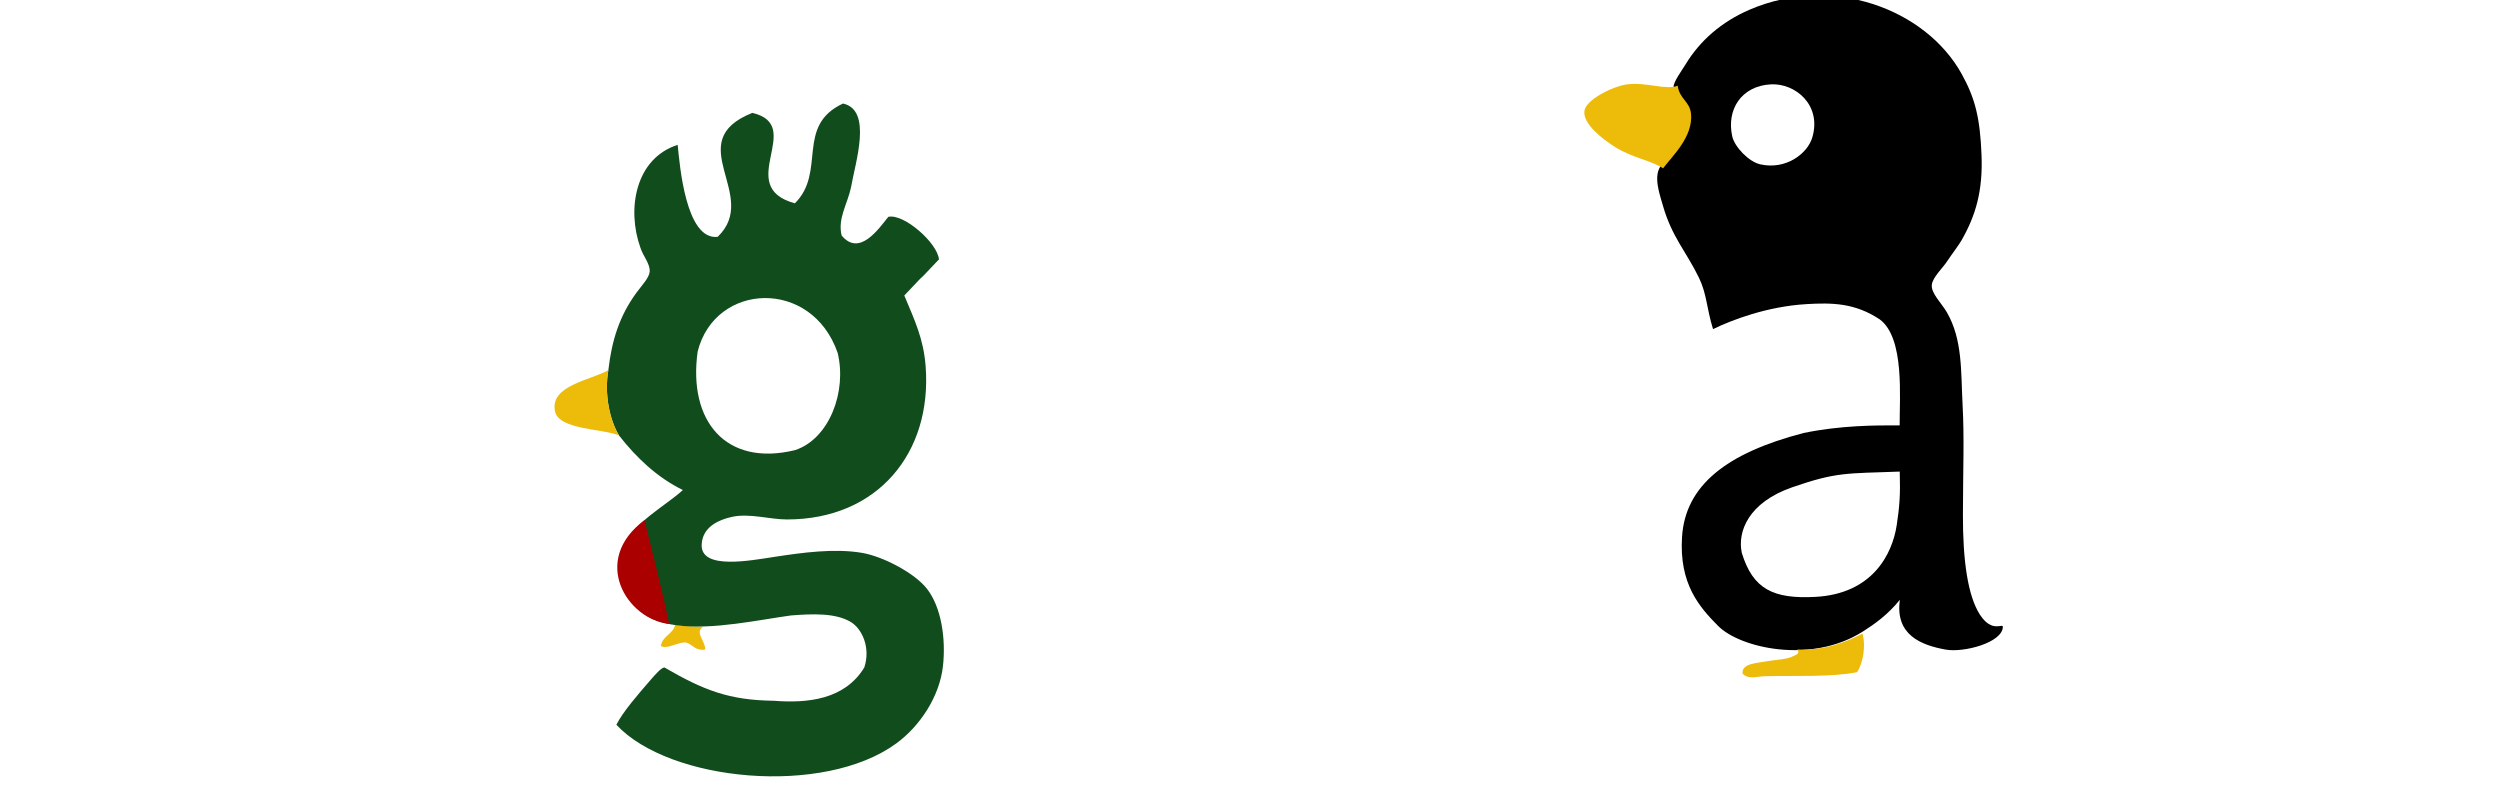
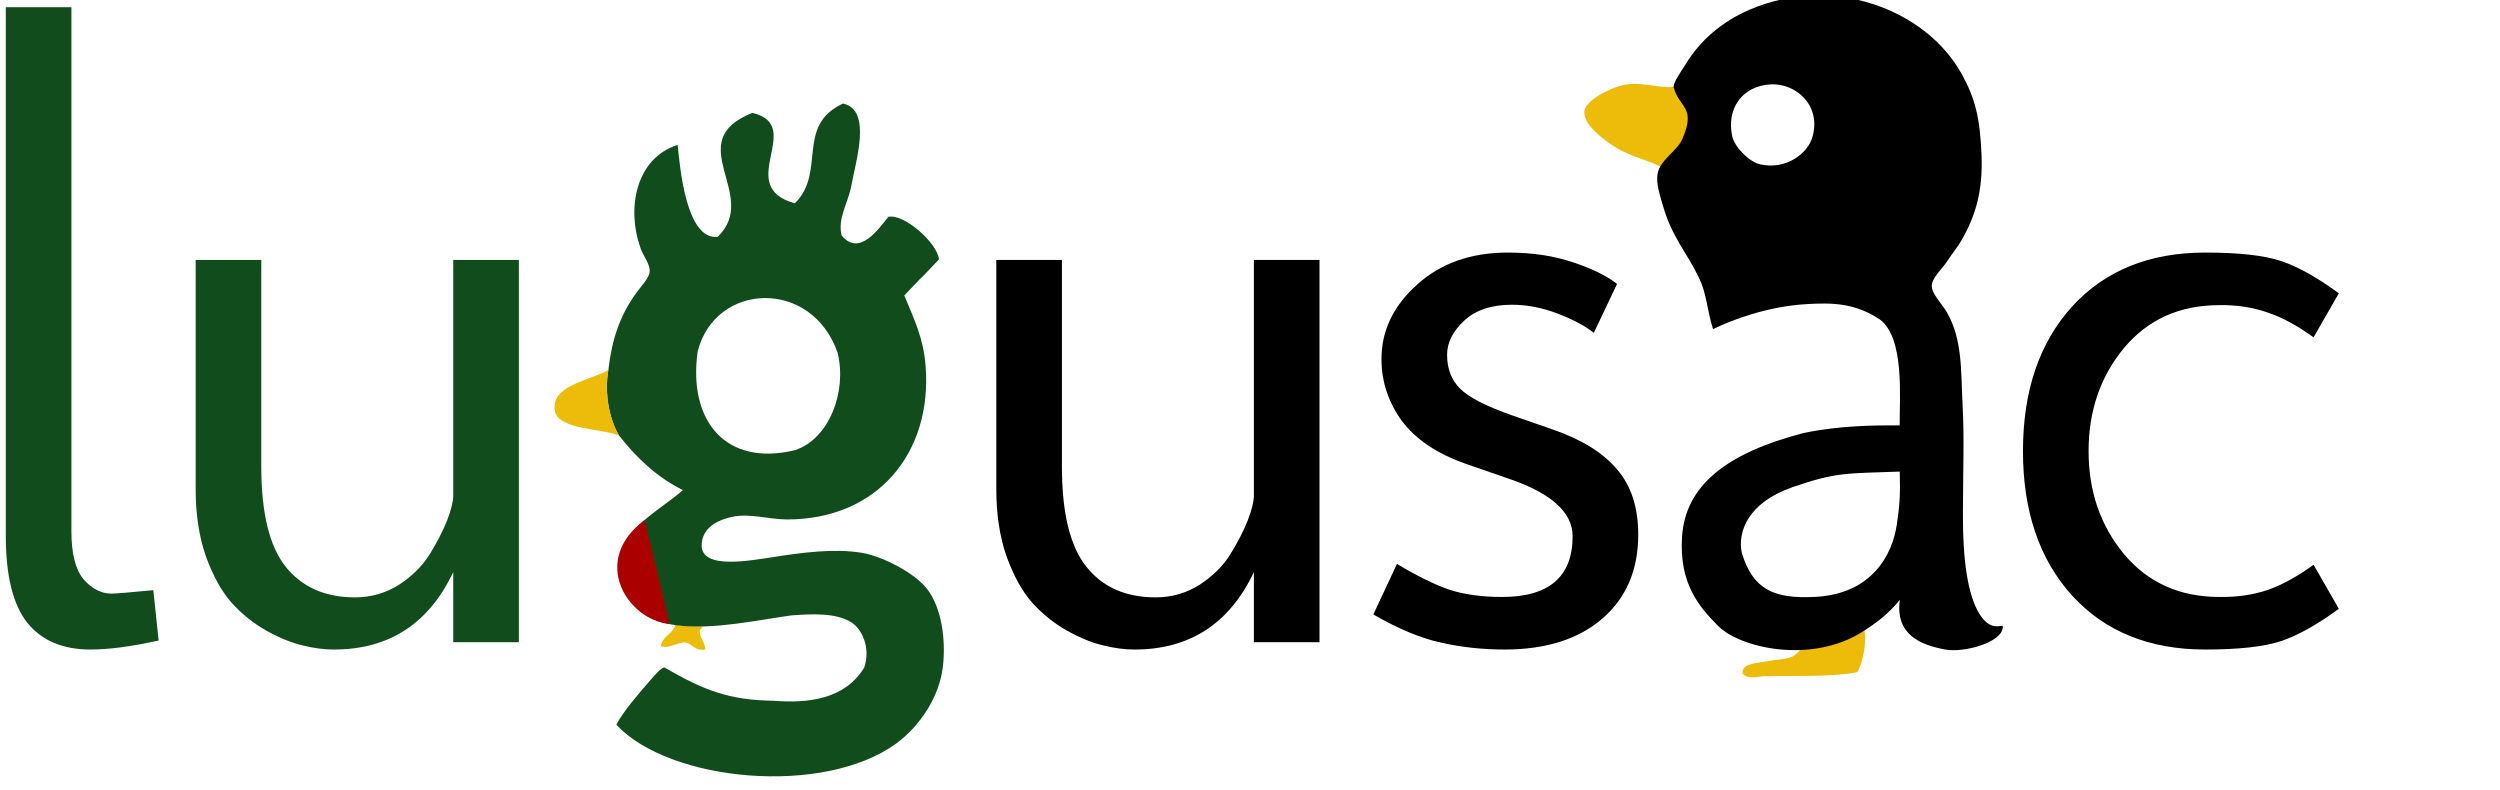
<svg xmlns="http://www.w3.org/2000/svg" version="1.0" width="1875.114" height="592.293" viewBox="0 0 1875.114 592.293" id="LugUSAC_Logo" xml:space="preserve" style="overflow:visible">
  <defs id="defs2397" />
-   <flowRoot transform="matrix(2.353578,0,0,2.353578,-284.9723,-417.6993)" id="flowRoot2455" xml:space="preserve" style="font-size:22px;font-style:normal;font-variant:normal;font-weight:normal;font-stretch:normal;text-align:start;line-height:100%;writing-mode:lr-tb;text-anchor:start;fill:#000000;fill-opacity:1;stroke:none;stroke-width:1px;stroke-linecap:butt;stroke-linejoin:miter;stroke-opacity:1;font-family:Molengo;-inkscape-font-specification:Molengo">
-     <flowRegion id="flowRegion2457">
-       <rect width="325.517" height="376.379" x="757.844" y="170.138" id="rect2459" style="fill:#000000" />
-     </flowRegion>
-     <flowPara id="flowPara2461" style="font-size:266px;fill:#000000">c</flowPara>
-   </flowRoot>
-   <flowRoot transform="matrix(2.353578,0,0,2.484361,-1829.431,-467.9814)" id="flowRoot2437" xml:space="preserve" style="font-size:22px;font-style:normal;font-variant:normal;font-weight:normal;font-stretch:normal;text-align:start;line-height:100%;writing-mode:lr-tb;text-anchor:start;fill:#114c1d;fill-opacity:1;stroke:none;stroke-width:1px;stroke-linecap:butt;stroke-linejoin:miter;stroke-opacity:1;font-family:Molengo;-inkscape-font-specification:Molengo">
-     <flowRegion id="flowRegion2439">
-       <rect width="325.517" height="376.379" x="757.844" y="170.138" id="rect2441" style="fill:#114c1d" />
-     </flowRegion>
-     <flowPara id="flowPara2443" style="font-size:266px;fill:#114c1d">l</flowPara>
-   </flowRoot>
-   <flowRoot transform="matrix(2.353578,0,0,2.353578,-1687.018,-417.6993)" id="flowRoot2429" xml:space="preserve" style="font-size:22px;font-style:normal;font-variant:normal;font-weight:normal;font-stretch:normal;text-align:start;line-height:100%;writing-mode:lr-tb;text-anchor:start;fill:#114c1d;fill-opacity:1;stroke:none;stroke-width:1px;stroke-linecap:butt;stroke-linejoin:miter;stroke-opacity:1;font-family:Molengo;-inkscape-font-specification:Molengo">
-     <flowRegion id="flowRegion2431">
-       <rect width="325.517" height="376.379" x="757.844" y="170.138" id="rect2433" style="fill:#114c1d" />
-     </flowRegion>
-     <flowPara id="flowPara2435" style="font-size:266px;fill:#114c1d">u</flowPara>
-   </flowRoot>
+   <path d="M 765.767,321.216 C 765.767,302.08 770.962,286.754 781.353,275.237 C 791.83,263.721 805.987,257.963 823.824,257.963 C 834.648,257.963 842.744,258.872 848.112,260.691 C 853.481,262.509 859.585,265.929 866.426,270.951 L 858.373,284.979 C 853.264,281.255 848.372,278.614 843.696,277.056 C 839.02,275.411 833.912,274.631 828.37,274.718 C 815.728,274.718 805.597,279.264 797.978,288.356 C 790.444,297.447 786.678,308.401 786.678,321.216 C 786.678,334.031 790.444,344.985 797.978,354.076 C 805.597,363.168 815.728,367.714 828.37,367.714 C 833.912,367.801 839.02,367.065 843.696,365.506 C 848.372,363.861 853.264,361.177 858.373,357.453 L 866.426,371.481 C 859.585,376.503 853.481,379.923 848.112,381.741 C 842.744,383.56 834.648,384.469 823.824,384.469 C 805.987,384.469 791.83,378.711 781.353,367.194 C 770.962,355.678 765.767,340.352 765.767,321.216 M 820.967,257.963 L 820.967,257.963 M 858.243,274.588 L 858.243,274.588 M 820.967,382.131 L 820.967,382.131 M 824.863,382.131 L 824.863,382.131" transform="matrix(2.353578,0,0,2.353578,-284.9723,-417.6993)" id="flowRoot2455" style="font-size:22px;font-style:normal;font-variant:normal;font-weight:normal;font-stretch:normal;text-align:start;line-height:100%;writing-mode:lr-tb;text-anchor:start;fill:#000000;fill-opacity:1;stroke:none;stroke-width:1px;stroke-linecap:butt;stroke-linejoin:miter;stroke-opacity:1;font-family:Molengo;-inkscape-font-specification:Molengo" />
+   <path d="M 800.056,190.554 L 800.056,348.881 C 800.056,355.548 801.354,360.354 803.952,363.298 C 806.636,366.155 809.58,367.584 812.784,367.584 C 814.083,367.584 818.542,367.238 826.162,366.545 L 827.851,381.741 C 819.192,383.56 811.962,384.469 806.16,384.469 C 797.328,384.469 790.617,381.785 786.028,376.416 C 781.439,370.961 779.145,362.216 779.145,350.18 L 779.145,190.554 L 800.056,190.554 M 802.523,382.131 L 802.523,382.131 M 789.535,274.588 L 789.535,274.588 M 789.535,190.554 L 789.535,190.554" transform="matrix(2.353578,0,0,2.484361,-1829.431,-467.9814)" id="flowRoot2437" style="font-size:22px;font-style:normal;font-variant:normal;font-weight:normal;font-stretch:normal;text-align:start;line-height:100%;writing-mode:lr-tb;text-anchor:start;fill:#114c1d;fill-opacity:1;stroke:none;stroke-width:1px;stroke-linecap:butt;stroke-linejoin:miter;stroke-opacity:1;font-family:Molengo;-inkscape-font-specification:Molengo" />
+   <path d="M 800.056,326.151 C 800.056,340.958 802.653,351.609 807.849,358.103 C 813.044,364.597 820.404,367.844 829.929,367.844 C 835.037,367.844 839.713,366.502 843.956,363.817 C 848.199,361.047 851.489,357.756 853.827,353.946 C 856.165,350.137 857.983,346.586 859.282,343.296 C 860.581,339.919 861.23,337.278 861.23,335.373 L 861.23,260.301 L 882.142,260.301 L 882.142,382.131 L 861.23,382.131 L 861.23,359.791 C 853.437,376.243 840.752,384.469 823.175,384.469 C 820.058,384.469 816.767,384.036 813.304,383.17 C 809.84,382.391 805.987,380.832 801.744,378.494 C 797.588,376.156 793.865,373.169 790.574,369.532 C 787.37,365.896 784.643,360.96 782.392,354.726 C 780.227,348.491 779.145,341.391 779.145,333.425 L 779.145,260.301 L 800.056,260.301 L 800.056,326.151 M 829.929,382.131 L 829.929,382.131 M 829.929,257.963 L 829.929,257.963 M 875.647,274.588 L 875.647,274.588 M 871.621,382.131 L 871.621,382.131" transform="matrix(2.353578,0,0,2.353578,-1687.018,-417.6993)" id="flowRoot2429" style="font-size:22px;font-style:normal;font-variant:normal;font-weight:normal;font-stretch:normal;text-align:start;line-height:100%;writing-mode:lr-tb;text-anchor:start;fill:#114c1d;fill-opacity:1;stroke:none;stroke-width:1px;stroke-linecap:butt;stroke-linejoin:miter;stroke-opacity:1;font-family:Molengo;-inkscape-font-specification:Molengo" />
  <g transform="translate(-46,0)" id="g3315">
+     <path d="M 1443.945,470.68 C 1446.724,480.59 1443.077,497.879 1438.945,504.176 C 1419.775,507.998 1391.644,506.651 1369.954,507.176 C 1363.593,507.329 1357.385,509.957 1352.956,505.176 C 1352.31,497.76 1362.931,497.459 1369.954,496.177 C 1377.595,494.781 1386.52,494.667 1390.951,492.178 C 1392.314,491.412 1400.226,485.42 1397.451,482.178 C 1418.411,482.808 1430.566,477.632 1443.945,470.68 z" id="path2472" style="fill:#edbb0a;fill-rule:evenodd" />
+     <path d="M 1293.354,126.261 C 1285.287,120.667 1270.084,118.309 1257.359,110.263 C 1248.203,104.473 1233.203,93.105 1234.362,83.266 C 1235.355,74.83 1255.771,64.644 1266.358,63.269 C 1280.88,61.382 1295.759,67.879 1304.353,64.269 C 1305.688,74.335 1313.3,75.789 1314.351,85.267 C 1315.954,102.439 1300.889,116.459 1293.354,126.261 z" id="path2474" style="fill:#edbb0a;fill-rule:evenodd" />
    <path d="M 1471,449.861 C 1461.803,461.208 1451.855,468.225 1443.036,473.793 C 1404.199,498.314 1351.073,486.017 1334.664,469.479 C 1320.472,455.175 1305.38,437.863 1307.597,402.785 C 1310.025,364.153 1340.899,339.792 1398.776,324.774 C 1426.35,319.071 1452.356,318.948 1470.834,319.064 C 1470.696,298.138 1474.672,253.686 1456.025,239.65 C 1437.301,227.148 1420.067,226.975 1400.885,228.108 C 1371.583,229.84 1345.133,239.907 1330.864,246.848 C 1325.972,231.16 1326.277,220.613 1320.264,208.25 C 1310.746,188.681 1300.036,177.854 1293.267,154.257 C 1291.181,146.984 1287.94,137.582 1289.268,130.26 C 1291.205,119.584 1304.731,112.899 1308.265,103.263 C 1318.033,79.895 1305.524,81.193 1301.267,65.268 C 1301.122,61.341 1307.528,52.794 1310.265,48.27 C 1321.042,30.461 1337.253,16.327 1358.259,7.275 C 1420.05,-19.35 1490.116,6.551 1517.239,55.269 C 1527.681,74.025 1531.144,88.968 1532.237,116.261 C 1533.317,143.25 1527.852,161.653 1517.239,180.253 C 1514.885,184.378 1510.213,190.236 1506.24,196.251 C 1503.086,201.027 1495.694,207.899 1494.97,213.461 C 1494.135,219.874 1502.188,227.227 1506.24,234.247 C 1518.157,254.892 1516.7,278.703 1518.033,303.635 C 1519.366,328.568 1518.379,350.974 1518.277,385.727 C 1518.174,420.482 1521.946,446.985 1531.064,461.066 C 1540.182,475.146 1548.34,467.096 1548.235,470.217 C 1547.835,482.081 1518.787,489.695 1505.24,487.214 C 1487.058,483.887 1467.24,476.325 1471,449.861 z M 1345.261,102.264 C 1347.034,110.246 1357.722,121.339 1366.258,123.261 C 1385.624,127.623 1401.665,115.158 1405.253,103.263 C 1412.597,78.923 1392.699,62.303 1374.257,63.268 C 1352.038,64.431 1340.815,82.257 1345.261,102.264 z M 1390.353,365.443 C 1357.138,376.939 1349.091,398.95 1352.412,414.616 C 1360.73,441.906 1376.033,449.372 1407.613,447.687 C 1450.332,445.419 1465.366,415.778 1468.664,393.668 C 1470.725,379.848 1471.433,371.669 1470.902,353.711 C 1430.831,355.192 1423.567,353.948 1390.353,365.443 z" id="path2454" style="opacity:1;fill-rule:evenodd" />
-     <path d="M 1293.354,126.261 C 1285.287,120.667 1270.084,118.309 1257.359,110.263 C 1248.203,104.473 1233.203,93.105 1234.362,83.266 C 1235.355,74.83 1255.771,64.644 1266.358,63.269 C 1280.88,61.382 1295.759,67.879 1304.353,64.269 C 1305.688,74.335 1313.3,75.789 1314.351,85.267 C 1315.954,102.439 1300.889,116.459 1293.354,126.261 z" id="path2474" style="fill:#edbb0a;fill-rule:evenodd" />
-     <path d="M 1442.945,475.18 C 1445.724,485.09 1443.077,497.879 1438.945,504.176 C 1419.775,507.998 1391.644,506.651 1369.954,507.176 C 1363.593,507.329 1357.385,509.957 1352.956,505.176 C 1352.31,497.76 1362.931,497.459 1369.954,496.177 C 1377.595,494.781 1386.52,494.667 1390.951,492.178 C 1392.314,491.412 1396.726,490.42 1393.951,487.178 C 1414.911,487.808 1429.566,482.132 1442.945,475.18 z" id="path2472" style="fill:#edbb0a;fill-rule:evenodd" />
  </g>
  <g id="g3320">
    <path d="M 506.437,468.796 C 513.396,469.67 520.06,469.84 527.315,470.127 C 520.728,474.447 529.27,480.87 528.937,487.178 C 521.155,488.307 519.588,483.218 514.297,481.855 C 507.505,481.718 500.764,487.226 495.665,484.516 C 496.883,476.861 504.588,475.818 506.437,468.796 z" id="path2470" style="fill:#edbb0a;fill-rule:evenodd" />
    <path d="M 468.29,409.616 C 474.43,392.264 499.797,379.022 512.187,367.534 C 492.985,358.209 477.223,343.19 464.291,326.626 C 457.37,315.181 453.083,295.888 456.292,277.632 C 458.897,254.765 464.88,236.627 477.29,219.639 C 481.461,213.928 486.986,208.32 487.289,203.641 C 487.672,197.72 482.234,192.058 480.29,185.643 C 470.096,157.215 476.275,118.908 508.286,108.652 C 509.799,123.502 514.307,180.396 538.283,177.644 C 570.702,146.581 509.974,106.367 564.279,84.655 C 604.695,94.214 549.929,139.845 596.189,152.496 C 619.949,129.004 596.403,94.412 632.272,77.657 C 654.658,82.492 641.46,121.945 638.271,140.649 C 635.682,152.901 628.109,164.035 631.272,176.645 C 644.625,192.773 659.061,171.58 666.268,162.646 C 677.887,159.975 703.108,182.177 704.264,194.545 C 678.61,221.768 703.775,194.545 678.267,221.639 C 686.14,240.494 692.683,254.092 694.265,274.633 C 699.28,339.734 658.185,389.618 590.278,389.618 C 577.436,389.618 562.324,384.849 549.283,387.618 C 538.751,389.854 526.734,395.413 526.286,408.616 C 525.642,427.596 562.64,420.449 581.279,417.615 C 601.797,414.494 625.548,411.193 646.271,414.615 C 662.183,417.242 686.016,429.768 695.265,441.612 C 706.07,455.447 709.536,479.133 707.263,499.604 C 704.702,522.666 689.841,544.742 672.268,557.597 C 617.769,597.461 502.087,586.372 462.294,543.598 C 467.477,533.446 478.652,520.741 488.291,509.603 C 491.364,506.051 495.801,500.969 498.29,500.604 C 528.087,517.861 546.876,525.143 580.281,525.601 C 605.956,527.608 633.663,524.689 648.273,500.604 C 653.127,485.78 646.587,471.675 638.274,466.608 C 626.721,459.567 609.244,460.398 593.28,461.609 C 544.817,468.271 455.223,492.089 468.29,409.616 z M 523.283,263.634 C 515.959,315.704 544.358,350.234 596.274,337.625 C 622.072,329.208 635.341,293.604 628.27,264.634 C 608.766,208.421 536.329,211.655 523.283,263.634 z" id="path2458" style="fill:#114c1d;fill-rule:evenodd" />
    <path d="M 456.292,277.632 C 453.083,295.887 457.37,315.18 464.291,326.626 C 453.045,321.564 419.26,322.523 416.297,308.629 C 412.146,289.167 442.572,285.384 456.292,277.632 z" id="path2468" style="fill:#edbb0a;fill-rule:evenodd" />
    <path d="M 501.981,468.03 C 496.478,441.878 489.714,416.133 483.406,390.123 C 442.767,420.318 470.074,464.526 501.981,468.03 z" id="path2497" style="fill:#aa0000;fill-opacity:1;fill-rule:evenodd;stroke:none;stroke-width:0.934px;stroke-linecap:butt;stroke-linejoin:miter;stroke-opacity:1" />
  </g>
-   <flowRoot transform="matrix(2.353578,0,0,2.353578,-1086.501,-417.6993)" id="flowRoot2419" xml:space="preserve" style="font-size:22px;font-style:normal;font-variant:normal;font-weight:normal;font-stretch:normal;text-align:start;line-height:100%;writing-mode:lr-tb;text-anchor:start;fill:#000000;fill-opacity:1;stroke:none;stroke-width:1px;stroke-linecap:butt;stroke-linejoin:miter;stroke-opacity:1;font-family:Molengo;-inkscape-font-specification:Molengo">
-     <flowRegion id="flowRegion2421">
-       <rect width="325.517" height="376.379" x="757.844" y="170.138" id="rect2423" style="fill:#000000" />
-     </flowRegion>
-     <flowPara id="flowPara2425" style="font-size:266px;fill:#000000">u</flowPara>
-   </flowRoot>
-   <flowRoot transform="matrix(2.353578,0,0,2.353578,-773.7652,-417.6993)" id="flowRoot2445" xml:space="preserve" style="font-size:22px;font-style:normal;font-variant:normal;font-weight:normal;font-stretch:normal;text-align:start;line-height:100%;writing-mode:lr-tb;text-anchor:start;fill:#000000;fill-opacity:1;stroke:none;stroke-width:1px;stroke-linecap:butt;stroke-linejoin:miter;stroke-opacity:1;font-family:Molengo;-inkscape-font-specification:Molengo">
-     <flowRegion id="flowRegion2447">
-       <rect width="325.517" height="376.379" x="757.844" y="170.138" id="rect2449" style="fill:#000000" />
-     </flowRegion>
-     <flowPara id="flowPara2451" style="font-size:266px;fill:#000000">s</flowPara>
-   </flowRoot>
+   <path d="M 800.056,326.151 C 800.056,340.958 802.653,351.609 807.849,358.103 C 813.044,364.597 820.404,367.844 829.929,367.844 C 835.037,367.844 839.713,366.502 843.956,363.817 C 848.199,361.047 851.489,357.756 853.827,353.946 C 856.165,350.137 857.983,346.586 859.282,343.296 C 860.581,339.919 861.23,337.278 861.23,335.373 L 861.23,260.301 L 882.142,260.301 L 882.142,382.131 L 861.23,382.131 L 861.23,359.791 C 853.437,376.243 840.752,384.469 823.175,384.469 C 820.058,384.469 816.767,384.036 813.304,383.17 C 809.84,382.391 805.987,380.832 801.744,378.494 C 797.588,376.156 793.865,373.169 790.574,369.532 C 787.37,365.896 784.643,360.96 782.392,354.726 C 780.227,348.491 779.145,341.391 779.145,333.425 L 779.145,260.301 L 800.056,260.301 L 800.056,326.151 M 829.929,382.131 L 829.929,382.131 M 829.929,257.963 L 829.929,257.963 M 875.647,274.588 L 875.647,274.588 M 871.621,382.131 L 871.621,382.131" transform="matrix(2.353578,0,0,2.353578,-1086.501,-417.6993)" id="flowRoot2419" style="font-size:22px;font-style:normal;font-variant:normal;font-weight:normal;font-stretch:normal;text-align:start;line-height:100%;writing-mode:lr-tb;text-anchor:start;fill:#000000;fill-opacity:1;stroke:none;stroke-width:1px;stroke-linecap:butt;stroke-linejoin:miter;stroke-opacity:1;font-family:Molengo;-inkscape-font-specification:Molengo" />
+   <path d="M 809.277,257.963 C 817.07,257.963 823.997,259.002 830.059,261.08 C 836.12,263.072 840.795,265.366 844.086,267.964 L 836.683,283.55 C 833.998,281.385 830.188,279.35 825.253,277.445 C 820.317,275.541 815.425,274.588 810.576,274.588 C 804.082,274.588 799.017,276.277 795.38,279.653 C 791.743,283.03 789.925,286.667 789.925,290.564 C 789.925,294.98 791.31,298.573 794.081,301.344 C 796.852,304.115 802.437,306.972 810.836,309.916 L 823.564,314.332 C 832.829,317.536 839.67,321.779 844.086,327.061 C 848.588,332.256 850.84,339.183 850.84,347.842 C 850.84,359.098 847.03,368.017 839.41,374.598 C 831.79,381.178 821.4,384.469 808.238,384.469 C 801.225,384.469 794.471,383.733 787.977,382.261 C 781.569,380.875 774.382,377.888 766.416,373.299 L 773.949,357.193 C 780.617,361.177 786.288,363.947 790.964,365.506 C 795.64,366.978 801.138,367.714 807.459,367.714 C 822.439,367.714 829.929,361.263 829.929,348.361 C 829.929,340.569 822.785,334.334 808.498,329.658 L 795.77,325.242 C 786.678,322.039 779.924,317.493 775.508,311.605 C 771.178,305.63 769.014,299.049 769.014,291.862 C 769.014,282.857 772.78,274.978 780.313,268.224 C 787.847,261.383 797.501,257.963 809.277,257.963 M 809.797,382.131 L 809.797,382.131 M 809.797,257.963 L 809.797,257.963 M 835.384,274.588 L 835.384,274.588" transform="matrix(2.353578,0,0,2.353578,-773.7652,-417.6993)" id="flowRoot2445" style="font-size:22px;font-style:normal;font-variant:normal;font-weight:normal;font-stretch:normal;text-align:start;line-height:100%;writing-mode:lr-tb;text-anchor:start;fill:#000000;fill-opacity:1;stroke:none;stroke-width:1px;stroke-linecap:butt;stroke-linejoin:miter;stroke-opacity:1;font-family:Molengo;-inkscape-font-specification:Molengo" />
  <flowRoot transform="matrix(2.353578,0,0,2.353578,-1381.547,-417.6993)" id="flowRoot3269" xml:space="preserve" style="font-size:22px;font-style:normal;font-variant:normal;font-weight:normal;font-stretch:normal;text-align:start;line-height:100%;writing-mode:lr-tb;text-anchor:start;fill:#114c1d;fill-opacity:1;stroke:none;stroke-width:1px;stroke-linecap:butt;stroke-linejoin:miter;stroke-opacity:1;font-family:Molengo;-inkscape-font-specification:Molengo">
    <flowRegion id="flowRegion3271">
      <rect width="325.517" height="376.379" x="757.844" y="170.138" id="rect3273" style="fill:#114c1d" />
    </flowRegion>
    <flowPara id="flowPara3275" style="font-size:266px;fill:#114c1d" />
  </flowRoot>
  <flowRoot transform="matrix(2.353578,0,0,2.353578,-1371.018,-417.6993)" id="flowRoot3277" xml:space="preserve" style="font-size:22px;font-style:normal;font-variant:normal;font-weight:normal;font-stretch:normal;text-align:start;line-height:100%;writing-mode:lr-tb;text-anchor:start;fill:#114c1d;fill-opacity:1;stroke:none;stroke-width:1px;stroke-linecap:butt;stroke-linejoin:miter;stroke-opacity:1;font-family:Molengo;-inkscape-font-specification:Molengo">
    <flowRegion id="flowRegion3279">
      <rect width="325.517" height="376.379" x="757.844" y="170.138" id="rect3281" style="fill:#114c1d" />
    </flowRegion>
    <flowPara id="flowPara3283" style="font-size:266px;fill:#114c1d" />
  </flowRoot>
</svg>
